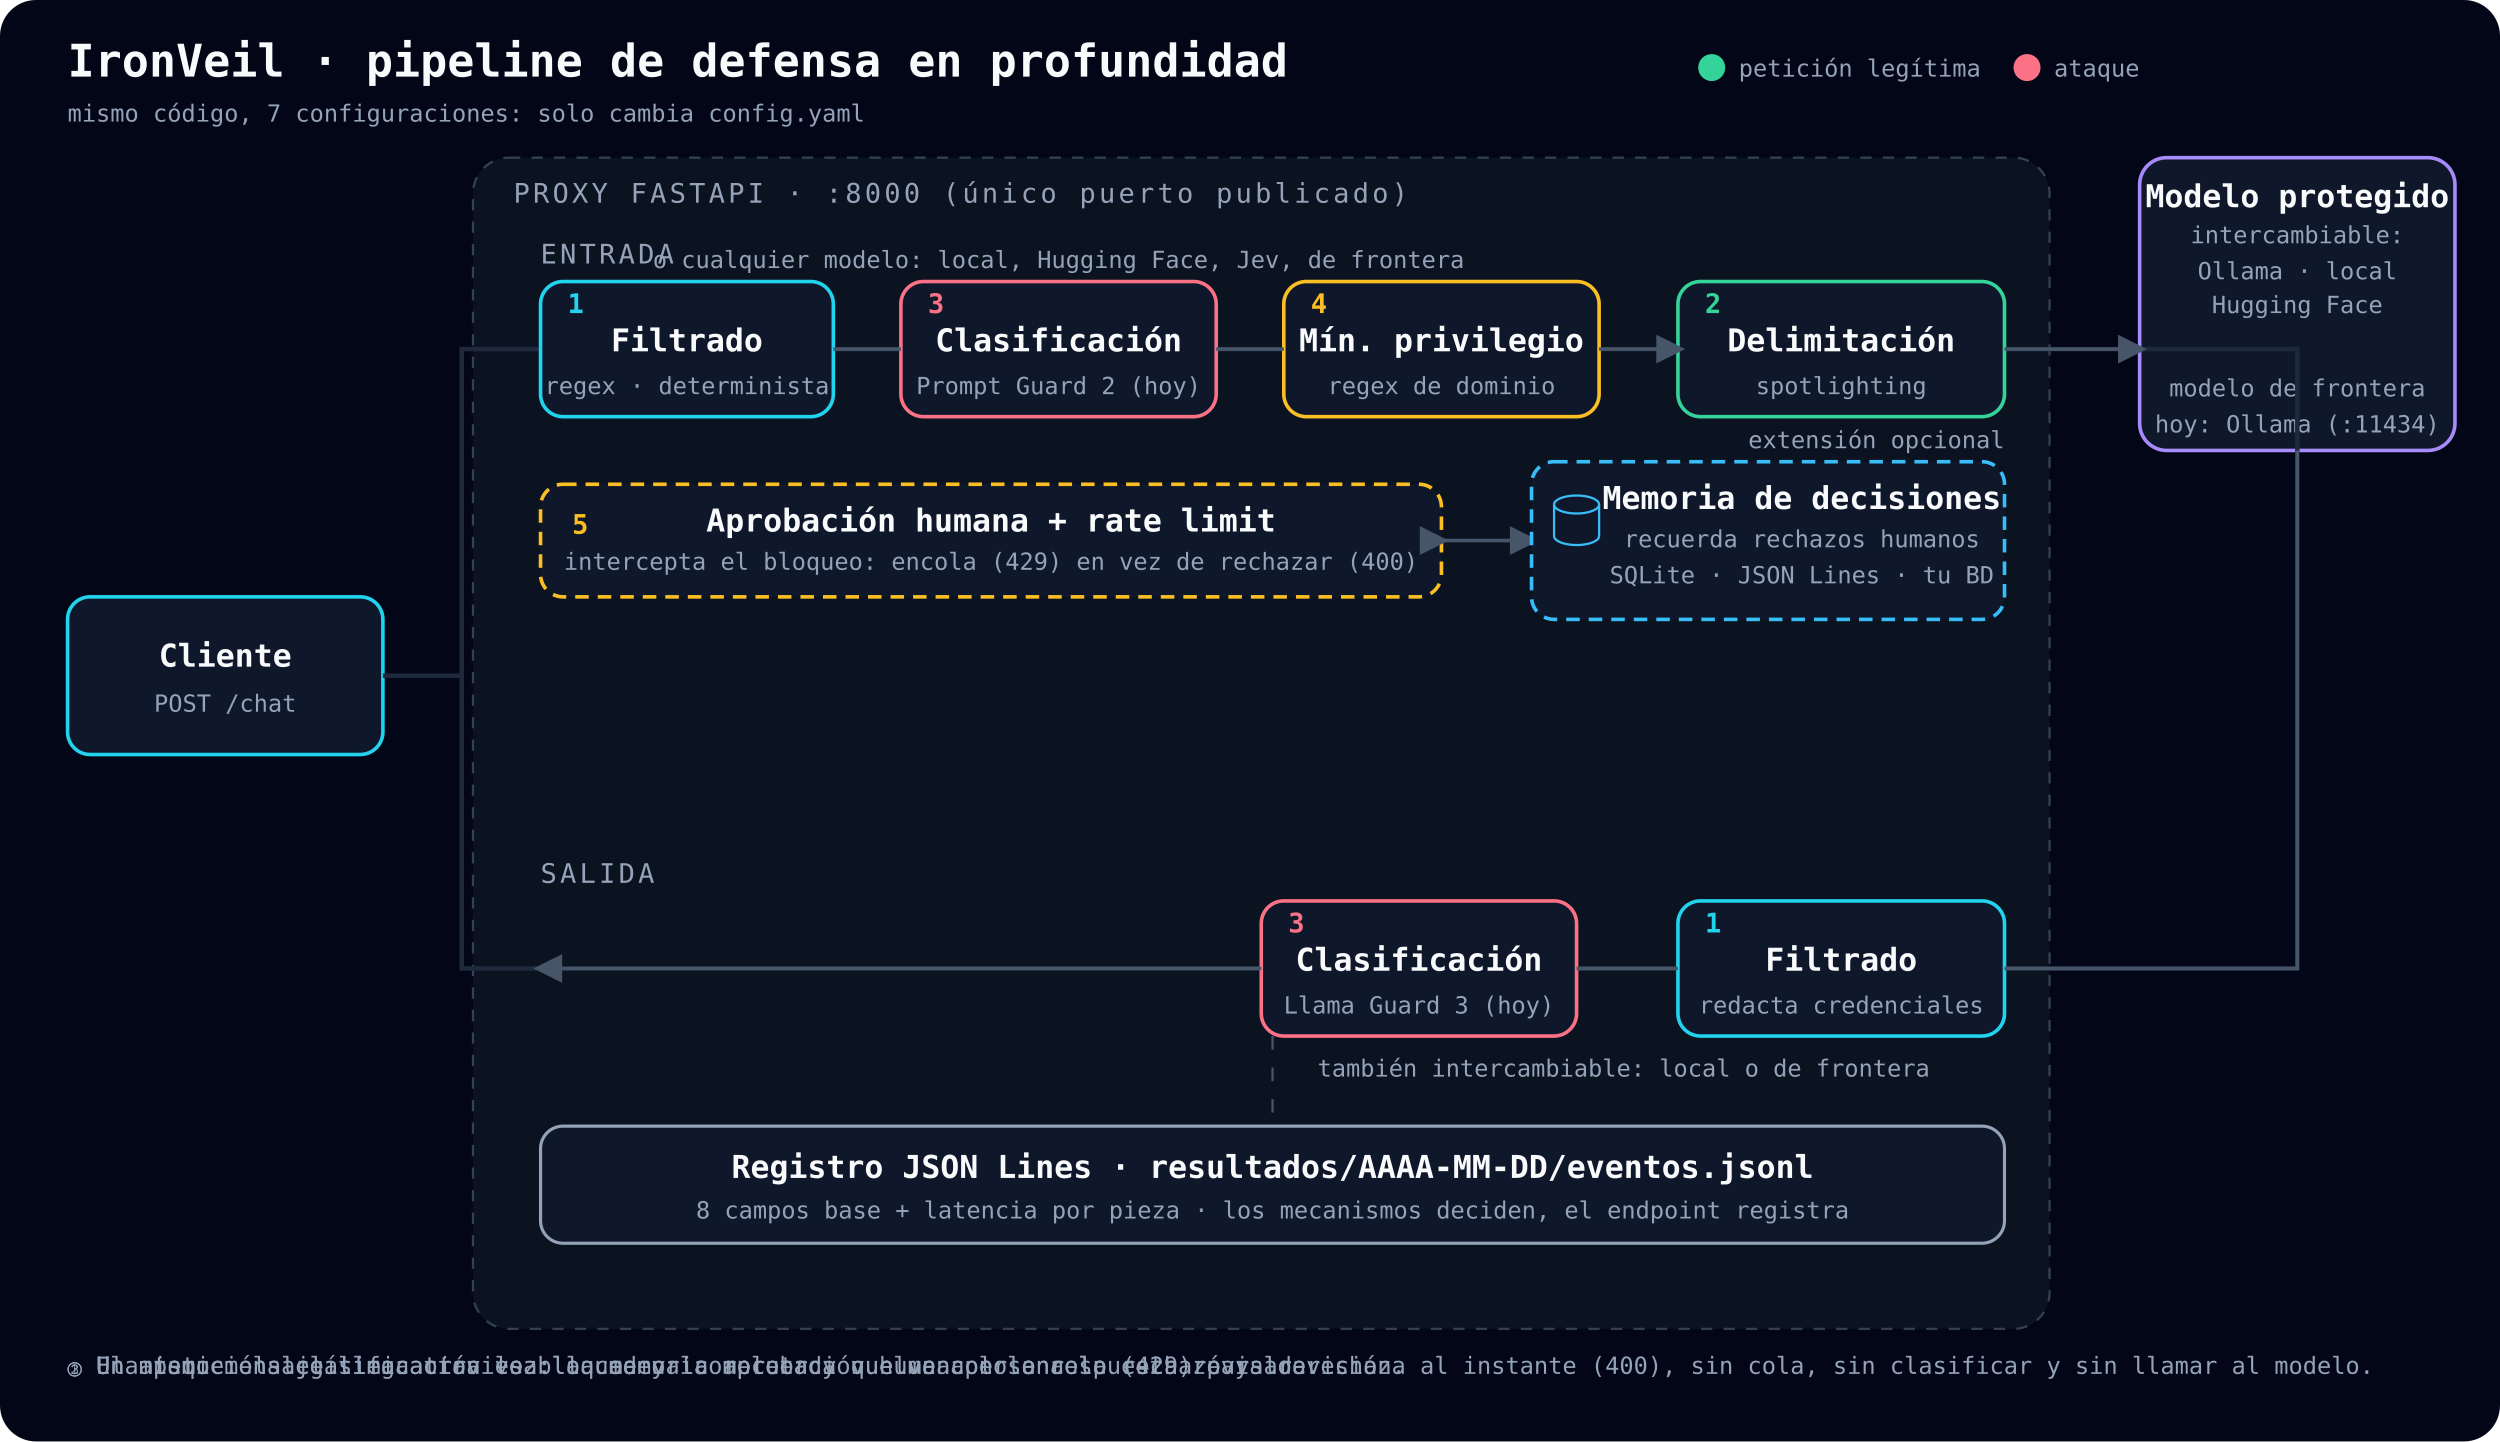
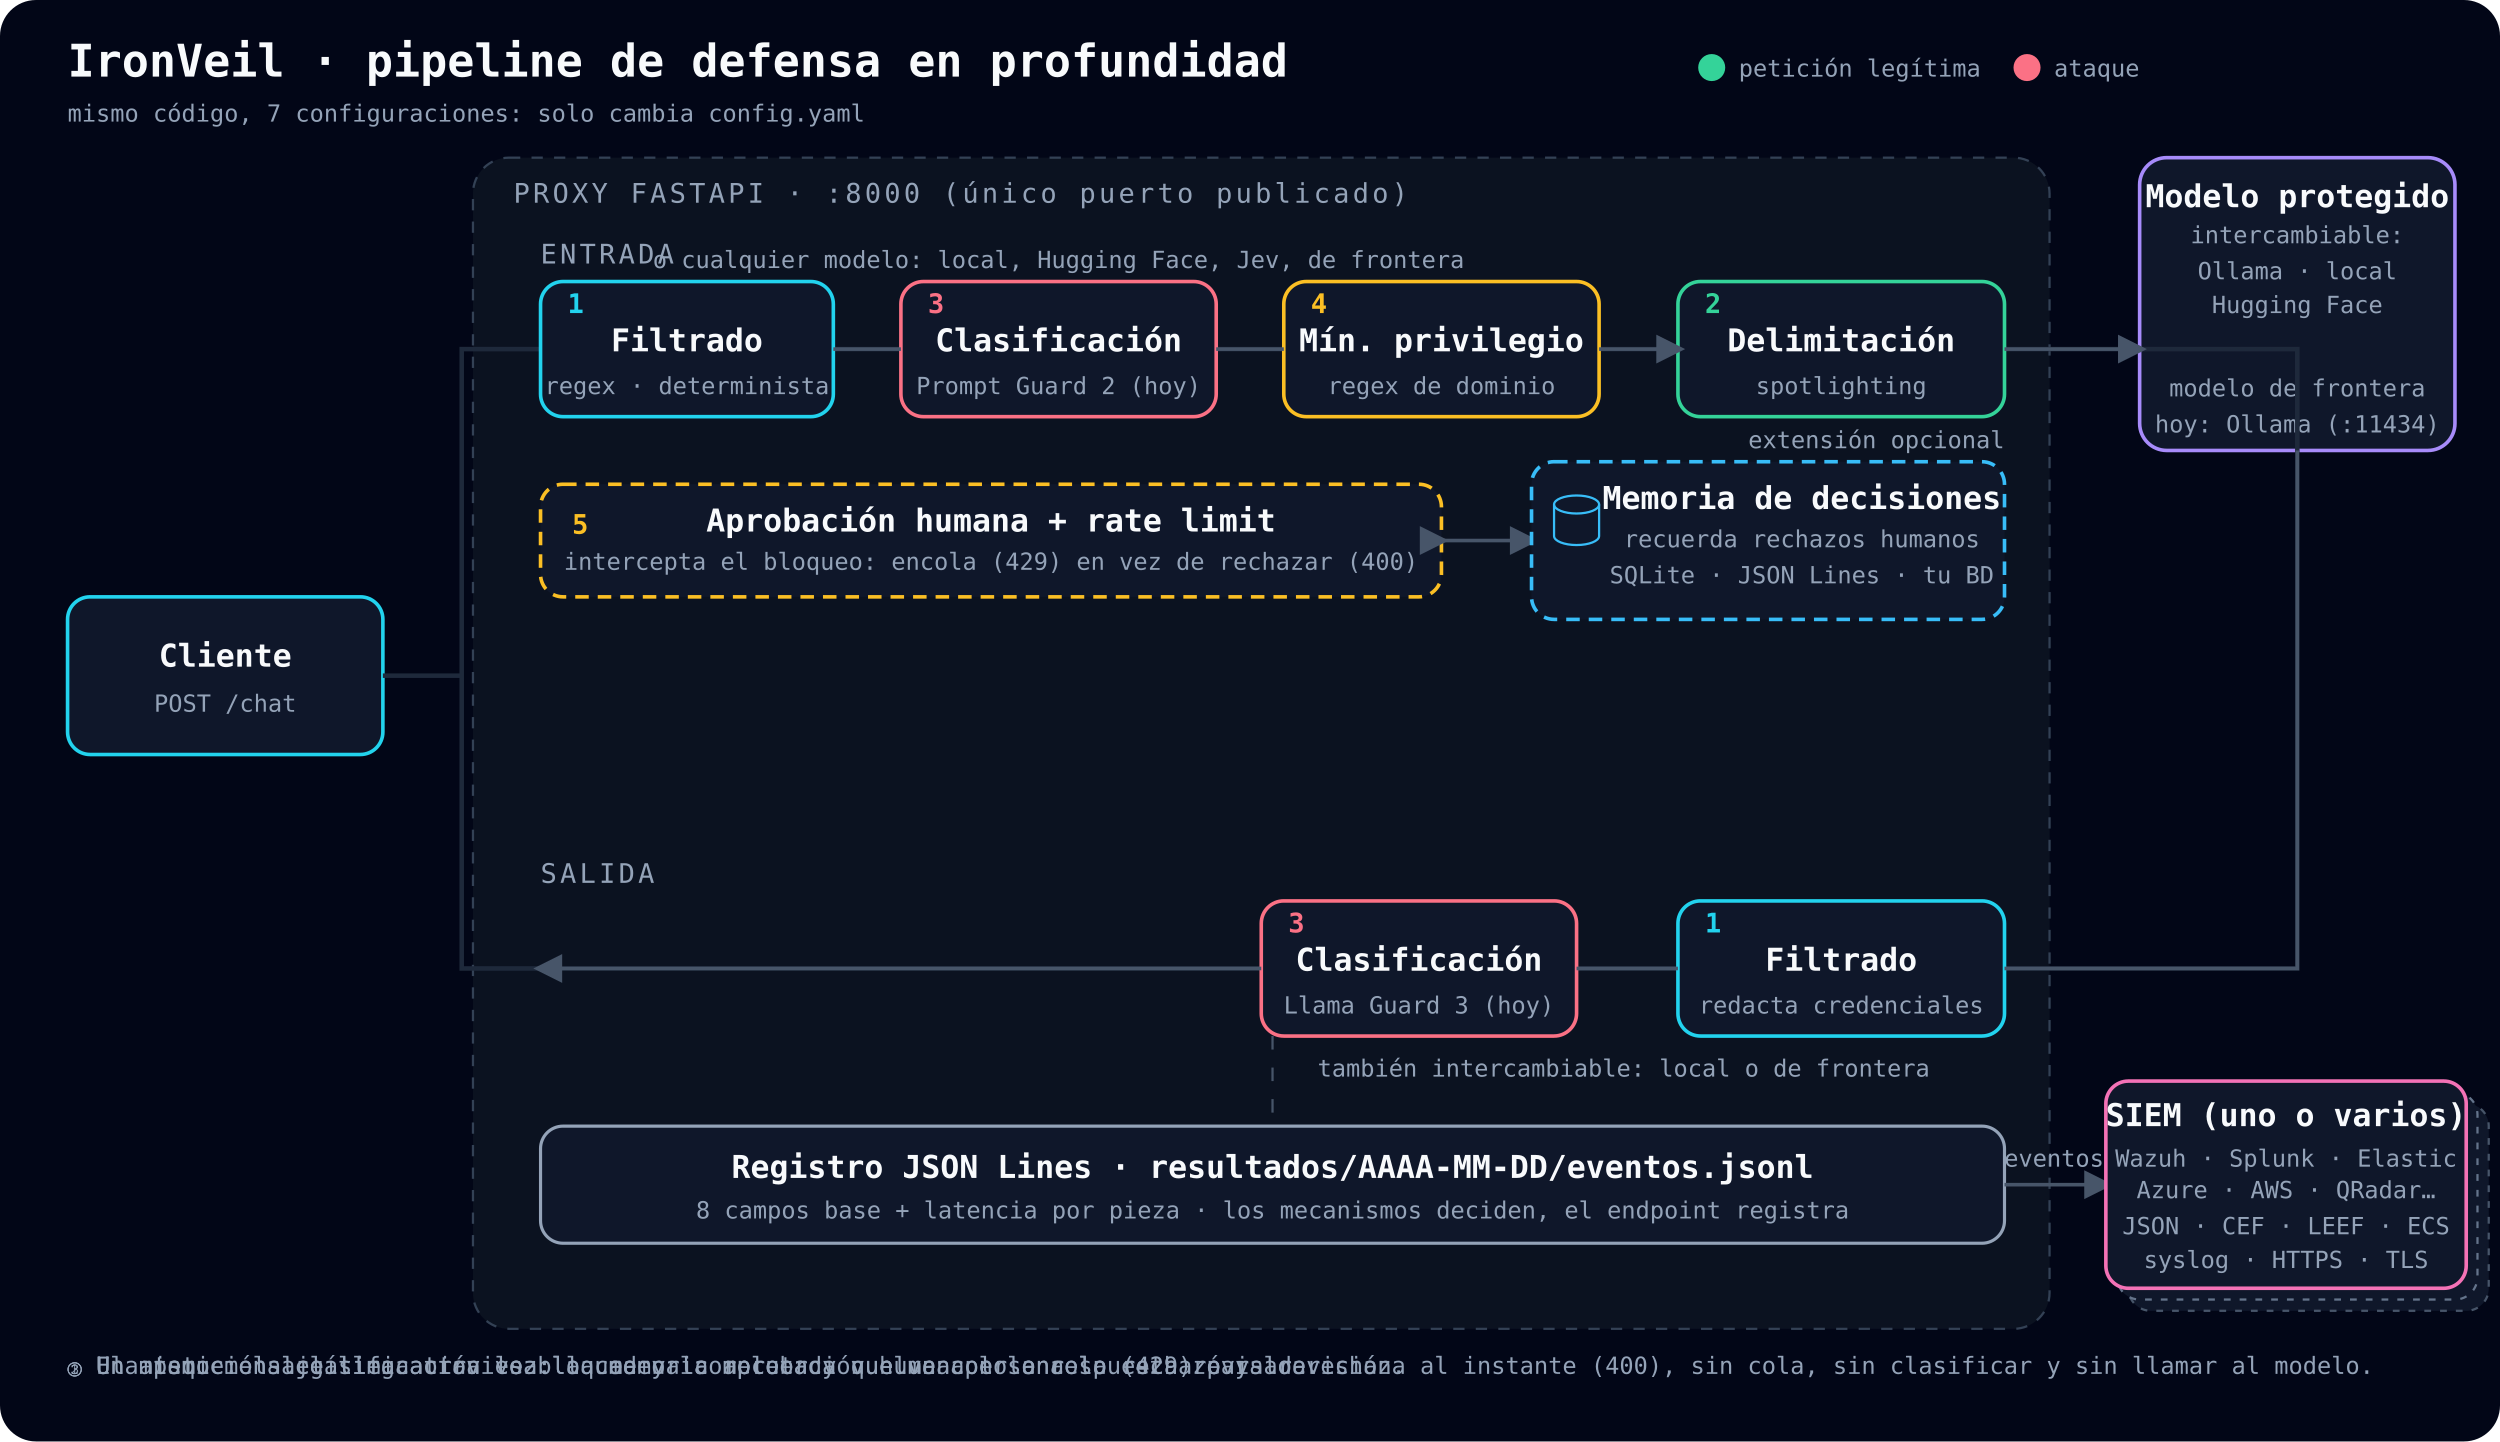
<svg xmlns="http://www.w3.org/2000/svg" viewBox="0 0 1110 640" width="1110" height="640" role="img" aria-labelledby="t d">
  <style>
 text{font-family:ui-monospace,SFMono-Regular,Menlo,Consolas,"JetBrains Mono",monospace}
 .t{font-size:14px;font-weight:700;fill:#f8fafc} .s{font-size:10.5px;fill:#94a3b8} .num{font-size:12px;font-weight:700}
 .h{font-size:12px;fill:#94a3b8;letter-spacing:.12em} .big{font-size:20px;font-weight:700;fill:#f8fafc}
 .flujo{stroke-dasharray:6 8;animation:marcha 1.2s linear infinite}
 @keyframes marcha{to{stroke-dashoffset:-14}}
 @media (prefers-reduced-motion:reduce){.flujo{animation:none}}
</style>
  <defs>
    <marker id="p" markerWidth="8" markerHeight="8" refX="6" refY="4" orient="auto">
      <path d="M0,0 L8,4 L0,8 z" fill="#475569" />
    </marker>
    <filter id="g" x="-50%" y="-50%" width="200%" height="200%">
      <feGaussianBlur stdDeviation="3" />
    </filter>
  </defs>
  <rect width="1110" height="640" rx="16" fill="#020617" />
  <text x="30" y="34" class="big">IronVeil · pipeline de defensa en profundidad</text>
  <text x="30" y="54" class="s">mismo código, 7 configuraciones: solo cambia config.yaml</text>
  <circle cx="760" cy="30" r="6" fill="#34d399" />
  <text x="772" y="34" class="s">petición legítima</text>
  <circle cx="900" cy="30" r="6" fill="#fb7185" />
  <text x="912" y="34" class="s">ataque</text>
  <rect x="210" y="70" width="700" height="520" rx="16" fill="#0b1220" stroke="#334155" stroke-dasharray="5 5" />
  <text x="228" y="90" class="h">PROXY FASTAPI · :8000 (único puerto publicado)</text>
  <text x="240" y="117" class="h" font-size="10">ENTRADA</text>
  <rect x="30" y="265" width="140" height="70" rx="10" fill="#0f172a" stroke="#22d3ee" stroke-width="1.6" />
  <text x="100" y="296" text-anchor="middle" class="t">Cliente</text>
  <text x="100" y="316" text-anchor="middle" class="s">POST /chat</text>
  <rect x="950" y="70" width="140" height="130" rx="12" fill="#0f172a" stroke="#a78bfa" stroke-width="1.6" />
  <text x="1020" y="92" text-anchor="middle" class="t" font-size="12.5">Modelo protegido</text>
  <text x="1020" y="108" text-anchor="middle" class="s">intercambiable:</text>
  <text x="1020" y="124" text-anchor="middle" class="s" fill="#c4b5fd">Ollama · local</text>
  <text x="1020" y="139" text-anchor="middle" class="s" fill="#c4b5fd">Hugging Face</text>
  <text x="1020" y="176" text-anchor="middle" class="s" fill="#c4b5fd">modelo de frontera</text>
  <text x="1020" y="192" text-anchor="middle" class="s">hoy: Ollama (:11434)</text>
  <rect x="950" y="70" width="140" height="130" rx="12" fill="#a78bfa" opacity="0">
    <animate attributeName="opacity" dur="30s" repeatCount="indefinite" values="0;0;0.4;0;0" keyTimes="0;0.149;0.163;0.196;1" />
  </rect>
  <path d="M170,300 L205,300 L205,155 L1020,155 L1020,430 L205,430 L205,300 L170,300" fill="none" stroke="#1e293b" stroke-width="2" />
  <g>
    <rect x="240" y="125" width="130" height="60" rx="10" fill="#0f172a" stroke="#22d3ee" stroke-width="1.6" />
    <text x="252" y="139" class="num" fill="#22d3ee" font-size="10">1</text>
    <text x="305.0" y="156.0" text-anchor="middle" class="t">Filtrado</text>
    <text x="305.0" y="175" text-anchor="middle" class="s">regex · determinista</text>
  </g>
  <g>
    <rect x="400" y="125" width="140" height="60" rx="10" fill="#0f172a" stroke="#fb7185" stroke-width="1.6" />
    <text x="412" y="139" class="num" fill="#fb7185" font-size="10">3</text>
    <text x="470.0" y="156.0" text-anchor="middle" class="t">Clasificación</text>
    <text x="470.0" y="175" text-anchor="middle" class="s">Prompt Guard 2 (hoy)</text>
  </g>
  <text x="470" y="119" text-anchor="middle" class="s" font-size="9.5" fill="#fda4af">o cualquier modelo: local, Hugging Face, Jev, de frontera</text>
  <g>
    <rect x="570" y="125" width="140" height="60" rx="10" fill="#0f172a" stroke="#fbbf24" stroke-width="1.6" />
    <text x="582" y="139" class="num" fill="#fbbf24" font-size="10">4</text>
    <text x="640.0" y="156.0" text-anchor="middle" class="t">Mín. privilegio</text>
    <text x="640.0" y="175" text-anchor="middle" class="s">regex de dominio</text>
  </g>
  <g>
    <rect x="745" y="125" width="145" height="60" rx="10" fill="#0f172a" stroke="#34d399" stroke-width="1.6" />
    <text x="757" y="139" class="num" fill="#34d399" font-size="10">2</text>
    <text x="817.5" y="156.0" text-anchor="middle" class="t">Delimitación</text>
    <text x="817.5" y="175" text-anchor="middle" class="s">spotlighting</text>
  </g>
  <rect x="240" y="125" width="130" height="60" rx="10" fill="#22d3ee" opacity="0">
    <animate attributeName="opacity" dur="30s" repeatCount="indefinite" values="0;0;0.4;0;0" keyTimes="0;0.034;0.047;0.081;1" />
  </rect>
  <rect x="400" y="125" width="140" height="60" rx="10" fill="#fb7185" opacity="0">
    <animate attributeName="opacity" dur="30s" repeatCount="indefinite" values="0;0;0.4;0;0" keyTimes="0;0.061;0.074;0.107;1" />
  </rect>
  <rect x="570" y="125" width="140" height="60" rx="10" fill="#fbbf24" opacity="0">
    <animate attributeName="opacity" dur="30s" repeatCount="indefinite" values="0;0;0.4;0;0" keyTimes="0;0.088;0.101;0.135;1" />
  </rect>
  <rect x="745" y="125" width="145" height="60" rx="10" fill="#34d399" opacity="0">
    <animate attributeName="opacity" dur="30s" repeatCount="indefinite" values="0;0;0.4;0;0" keyTimes="0;0.117;0.13;0.163;1" />
  </rect>
  <rect x="400" y="125" width="140" height="60" rx="10" fill="#fb7185" opacity="0">
    <animate attributeName="opacity" dur="30s" repeatCount="indefinite" values="0;0;0.4;0;0" keyTimes="0;0.555;0.569;0.602;1" />
  </rect>
  <path d="M370,155 L400,155 M540,155 L570,155 M710,155 L745,155" stroke="#475569" stroke-width="1.6" marker-end="url(#p)" fill="none" />
  <rect x="240" y="215" width="400" height="50" rx="10" fill="#0f172a" stroke="#fbbf24" stroke-width="1.6" stroke-dasharray="6 4" />
  <text x="254" y="237" class="num" fill="#fbbf24">5</text>
  <text x="440" y="236" text-anchor="middle" class="t">Aprobación humana + rate limit</text>
  <text x="440" y="253" text-anchor="middle" class="s" font-size="10">intercepta el bloqueo: encola (429) en vez de rechazar (400)</text>
  <rect x="240" y="215" width="400" height="50" rx="10" fill="#fbbf24" opacity="0">
    <animate attributeName="opacity" dur="30s" repeatCount="indefinite" values="0;0;0.4;0;0" keyTimes="0;0.587;0.6;0.633;1" />
  </rect>
  <path d="M640,240 L680,240" stroke="#475569" stroke-width="1.6" marker-start="url(#p)" marker-end="url(#p)" fill="none" />
  <g>
    <rect x="680" y="205" width="210" height="70" rx="10" fill="#0f172a" stroke="#38bdf8" stroke-width="1.6" stroke-dasharray="6 4" />
    <ellipse cx="700" cy="224" rx="10" ry="4" fill="none" stroke="#38bdf8" />
    <path d="M690,224 L690,238 A10,4 0 0 0 710,238 L710,224" fill="none" stroke="#38bdf8" />
    <text x="800" y="226" text-anchor="middle" class="t" font-size="12">Memoria de decisiones</text>
    <text x="800" y="243" text-anchor="middle" class="s">recuerda rechazos humanos</text>
    <text x="800" y="259" text-anchor="middle" class="s">SQLite · JSON Lines · tu BD</text>
  </g>
  <text x="890" y="199" text-anchor="end" class="s" font-size="8.5" fill="#38bdf8">extensión opcional</text>
  <rect x="680" y="205" width="210" height="70" rx="10" fill="#38bdf8" opacity="0">
    <animate attributeName="opacity" dur="30s" repeatCount="indefinite" values="0;0;0.4;0;0;0.4;0;0" keyTimes="0;0.59;0.605;0.645;0.77;0.8;0.86;1" />
  </rect>
  <g opacity="0">
    <text x="785" y="292" text-anchor="middle" class="s" font-size="9.5" fill="#7dd3fc">la persona rechaza → se guarda</text>
    <animate attributeName="opacity" dur="30s" repeatCount="indefinite" values="0;0;1;1;0;0" keyTimes="0;0.59;0.6;0.645;0.655;1" />
  </g>
  <path d="M890,155 L950,155" stroke="#475569" stroke-width="1.6" marker-end="url(#p)" />
  <text x="240" y="392" class="h">SALIDA</text>
  <g>
    <rect x="560" y="400" width="140" height="60" rx="10" fill="#0f172a" stroke="#fb7185" stroke-width="1.6" />
    <text x="572" y="414" class="num" fill="#fb7185" font-size="10">3</text>
    <text x="630.0" y="431.0" text-anchor="middle" class="t">Clasificación</text>
    <text x="630.0" y="450" text-anchor="middle" class="s">Llama Guard 3 (hoy)</text>
  </g>
  <text x="585" y="478" class="s" font-size="9.5" fill="#fda4af">también intercambiable: local o de frontera</text>
  <g>
    <rect x="745" y="400" width="145" height="60" rx="10" fill="#0f172a" stroke="#22d3ee" stroke-width="1.6" />
    <text x="757" y="414" class="num" fill="#22d3ee" font-size="10">1</text>
    <text x="817.5" y="431.0" text-anchor="middle" class="t">Filtrado</text>
    <text x="817.5" y="450" text-anchor="middle" class="s">redacta credenciales</text>
  </g>
  <rect x="560" y="400" width="140" height="60" rx="10" fill="#fb7185" opacity="0">
    <animate attributeName="opacity" dur="30s" repeatCount="indefinite" values="0;0;0.4;0;0" keyTimes="0;0.258;0.272;0.305;1" />
  </rect>
  <rect x="745" y="400" width="145" height="60" rx="10" fill="#22d3ee" opacity="0">
    <animate attributeName="opacity" dur="30s" repeatCount="indefinite" values="0;0;0.4;0;0" keyTimes="0;0.228;0.242;0.275;1" />
  </rect>
  <path d="M1020,200 L1020,430 L890,430 M745,430 L700,430 M560,430 L240,430" stroke="#475569" stroke-width="1.6" fill="none" marker-end="url(#p)" />
  <rect x="240" y="500" width="650" height="52" rx="10" fill="#0f172a" stroke="#94a3b8" stroke-width="1.4" />
  <text x="565" y="523" text-anchor="middle" class="t">Registro JSON Lines · resultados/AAAA-MM-DD/eventos.jsonl</text>
  <text x="565" y="541" text-anchor="middle" class="s">8 campos base + latencia por pieza · los mecanismos deciden, el endpoint registra</text>
  <path d="M565,460 L565,500" stroke="#475569" stroke-dasharray="3 5" class="flujo" />
  <g>
    <text x="30" y="610" class="s" fill="#34d399">① Una petición legítima atraviesa la cadena completa y vuelve con la respuesta revisada.</text>
    <animate attributeName="opacity" dur="30s" repeatCount="indefinite" values="0;1;1;0;0" keyTimes="0;0.007;0.353;0.363;1" />
  </g>
  <g>
    <text x="30" y="610" class="s" fill="#fb7185">② Un ataque: la clasificación lo bloquea y la aprobación humana lo encola (429) para revisión.</text>
    <animate attributeName="opacity" dur="30s" repeatCount="indefinite" values="0;0;1;1;0;0" keyTimes="0;0.4;0.413;0.647;0.66;1" />
  </g>
  <g opacity="0">
    <circle r="9" fill="#34d399" filter="url(#g)" opacity=".8" />
    <circle r="6" fill="#34d399" />
    <animateMotion dur="30s" repeatCount="indefinite" path="M170,300 L205,300 L205,155 L1020,155 L1020,430 L205,430 L205,300 L170,300" keyPoints="0;1;1" keyTimes="0;0.367;1" calcMode="linear" />
    <animate attributeName="opacity" dur="30s" repeatCount="indefinite" values="0;1;1;0;0" keyTimes="0;0.003;0.363;0.373;1" />
  </g>
  <g opacity="0">
    <circle r="9" fill="#fb7185" filter="url(#g)" opacity=".8" />
    <circle r="6" fill="#fb7185" />
    <animateMotion dur="30s" repeatCount="indefinite" path="M170,300 L205,300 L205,155 L470,155 L470,240" keyPoints="0;0;1;1" keyTimes="0;0.4;0.6;1" calcMode="linear" />
    <animate attributeName="opacity" dur="30s" repeatCount="indefinite" values="0;1;1;0.9;0;0" keyTimes="0;0.403;0.6;0.627;0.64;1" />
  </g>
  <g opacity="0">
    <rect x="492" y="190" width="185" height="22" rx="6" fill="#7f1d1d" stroke="#fb7185" />
    <text x="584" y="205" text-anchor="middle" class="s" fill="#fecaca">unsafe → bloqueo en entrada</text>
    <animate attributeName="opacity" dur="30s" repeatCount="indefinite" values="0;0;1;1;0;0" keyTimes="0;0.569;0.576;0.647;0.657;1" />
  </g>
  <g>
    <text x="30" y="610" class="s" fill="#38bdf8">③ El mismo mensaje llega otra vez: la memoria recuerda que una persona lo rechazó y lo rechaza al instante (400), sin cola, sin clasificar y sin llamar al modelo.</text>
    <animate attributeName="opacity" dur="30s" repeatCount="indefinite" values="0;0;1;1;0;0" keyTimes="0;0.67;0.68;0.97;0.985;1" />
  </g>
  <g opacity="0">
    <circle r="9" fill="#fb7185" filter="url(#g)" opacity=".8" />
    <circle r="6" fill="#fb7185" />
    <animateMotion dur="30s" repeatCount="indefinite" path="M170,300 L800,300 L800,280 L800,300 L170,300" keyPoints="0;0;0.5;0.5;1;1" keyTimes="0;0.68;0.80;0.84;0.93;1" calcMode="linear" />
    <animate attributeName="opacity" dur="30s" repeatCount="indefinite" values="0;0;1;1;0;0" keyTimes="0;0.68;0.69;0.93;0.94;1" />
  </g>
  <g opacity="0">
    <rect x="330" y="316" width="400" height="24" rx="6" fill="#0c4a6e" stroke="#38bdf8" />
    <text x="530" y="332" text-anchor="middle" class="s" fill="#bae6fd">ya rechazado por una persona → 400 al instante</text>
    <animate attributeName="opacity" dur="30s" repeatCount="indefinite" values="0;0;1;1;0;0" keyTimes="0;0.8;0.81;0.96;0.97;1" />
  </g>
+   <path d="M890,526 L935,526" stroke="#475569" stroke-width="1.6" marker-end="url(#p)" fill="none" />
+   <text x="912" y="518" text-anchor="middle" class="s" font-size="8.5">eventos</text>
+   <g>
+     <rect x="945" y="490" width="160" height="92" rx="10" fill="#0f172a" stroke="#475569" stroke-dasharray="3 4" />
+     <rect x="940" y="485" width="160" height="92" rx="10" fill="#0f172a" stroke="#64748b" stroke-dasharray="3 4" />
+     <rect x="935" y="480" width="160" height="92" rx="10" fill="#0f172a" stroke="#f472b6" stroke-width="1.6" />
+     <text x="1015" y="500" text-anchor="middle" class="t" font-size="12">SIEM (uno o varios)</text>
+     <text x="1015" y="518" text-anchor="middle" class="s" font-size="9.5">Wazuh · Splunk · Elastic</text>
+     <text x="1015" y="532" text-anchor="middle" class="s" font-size="9.5">Azure · AWS · QRadar…</text>
+     <text x="1015" y="548" text-anchor="middle" class="s" font-size="9.5" fill="#f9a8d4">JSON · CEF · LEEF · ECS</text>
+     <text x="1015" y="563" text-anchor="middle" class="s" font-size="9.5">syslog · HTTPS · TLS</text>
+   </g>
+   <rect x="935" y="480" width="160" height="92" rx="10" fill="#34d399" opacity="0">
+     <animate attributeName="opacity" dur="30s" repeatCount="indefinite" values="0;0;0.4;0;0" keyTimes="0;0.42;0.432;0.45;1" />
+   </rect>
+   <rect x="935" y="480" width="160" height="92" rx="10" fill="#fb7185" opacity="0">
+     <animate attributeName="opacity" dur="30s" repeatCount="indefinite" values="0;0;0.4;0;0" keyTimes="0;0.69;0.702;0.72;1" />
+   </rect>
+   <rect x="935" y="480" width="160" height="92" rx="10" fill="#fb7185" opacity="0">
+     <animate attributeName="opacity" dur="30s" repeatCount="indefinite" values="0;0;0.4;0;0" keyTimes="0;0.98;0.992;1.0;1" />
+   </rect>
+   <g opacity="0">
+     <text x="1015" y="596" text-anchor="middle" class="s" font-size="9" fill="#34d399">evento normal → SIEM</text>
+     <animate attributeName="opacity" dur="30s" repeatCount="indefinite" values="0;0;1;1;0;0" keyTimes="0;0.42;0.430;0.445;0.455;1" />
+   </g>
+   <g opacity="0">
+     <text x="1015" y="596" text-anchor="middle" class="s" font-size="9" fill="#fb7185">ataque → alerta en el SIEM</text>
+     <animate attributeName="opacity" dur="30s" repeatCount="indefinite" values="0;0;1;1;0;0" keyTimes="0;0.69;0.700;0.715;0.725;1" />
+   </g>
+   <g opacity="0">
+     <text x="1015" y="596" text-anchor="middle" class="s" font-size="9" fill="#fb7185">ataque → alerta en el SIEM</text>
+     <animate attributeName="opacity" dur="30s" repeatCount="indefinite" values="0;0;1;1;0;0" keyTimes="0;0.975;0.985;0.990;1.0;1" />
+   </g>
+   <g opacity="0">
+     <circle r="5" fill="#34d399" filter="url(#g)" opacity=".8" />
+     <circle r="3.5" fill="#34d399" />
+     <animateMotion dur="30s" repeatCount="indefinite" path="M890,526 L935,526" keyPoints="0;0;1;1" keyTimes="0;0.38;0.42;1" calcMode="linear" />
+     <animate attributeName="opacity" dur="30s" repeatCount="indefinite" values="0;0;1;1;0;0" keyTimes="0;0.38;0.381;0.419;0.42;1" />
+   </g>
+   <g opacity="0">
+     <circle r="5" fill="#fb7185" filter="url(#g)" opacity=".8" />
+     <circle r="3.5" fill="#fb7185" />
+     <animateMotion dur="30s" repeatCount="indefinite" path="M890,526 L935,526" keyPoints="0;0;1;1" keyTimes="0;0.65;0.69;1" calcMode="linear" />
+     <animate attributeName="opacity" dur="30s" repeatCount="indefinite" values="0;0;1;1;0;0" keyTimes="0;0.65;0.651;0.689;0.69;1" />
+   </g>
+   <g opacity="0">
+     <circle r="5" fill="#fb7185" filter="url(#g)" opacity=".8" />
+     <circle r="3.5" fill="#fb7185" />
+     <animateMotion dur="30s" repeatCount="indefinite" path="M890,526 L935,526" keyPoints="0;0;1;1" keyTimes="0;0.94;0.98;1" calcMode="linear" />
+     <animate attributeName="opacity" dur="30s" repeatCount="indefinite" values="0;0;1;1;0;0" keyTimes="0;0.94;0.941;0.979;0.98;1" />
+   </g>
</svg>
